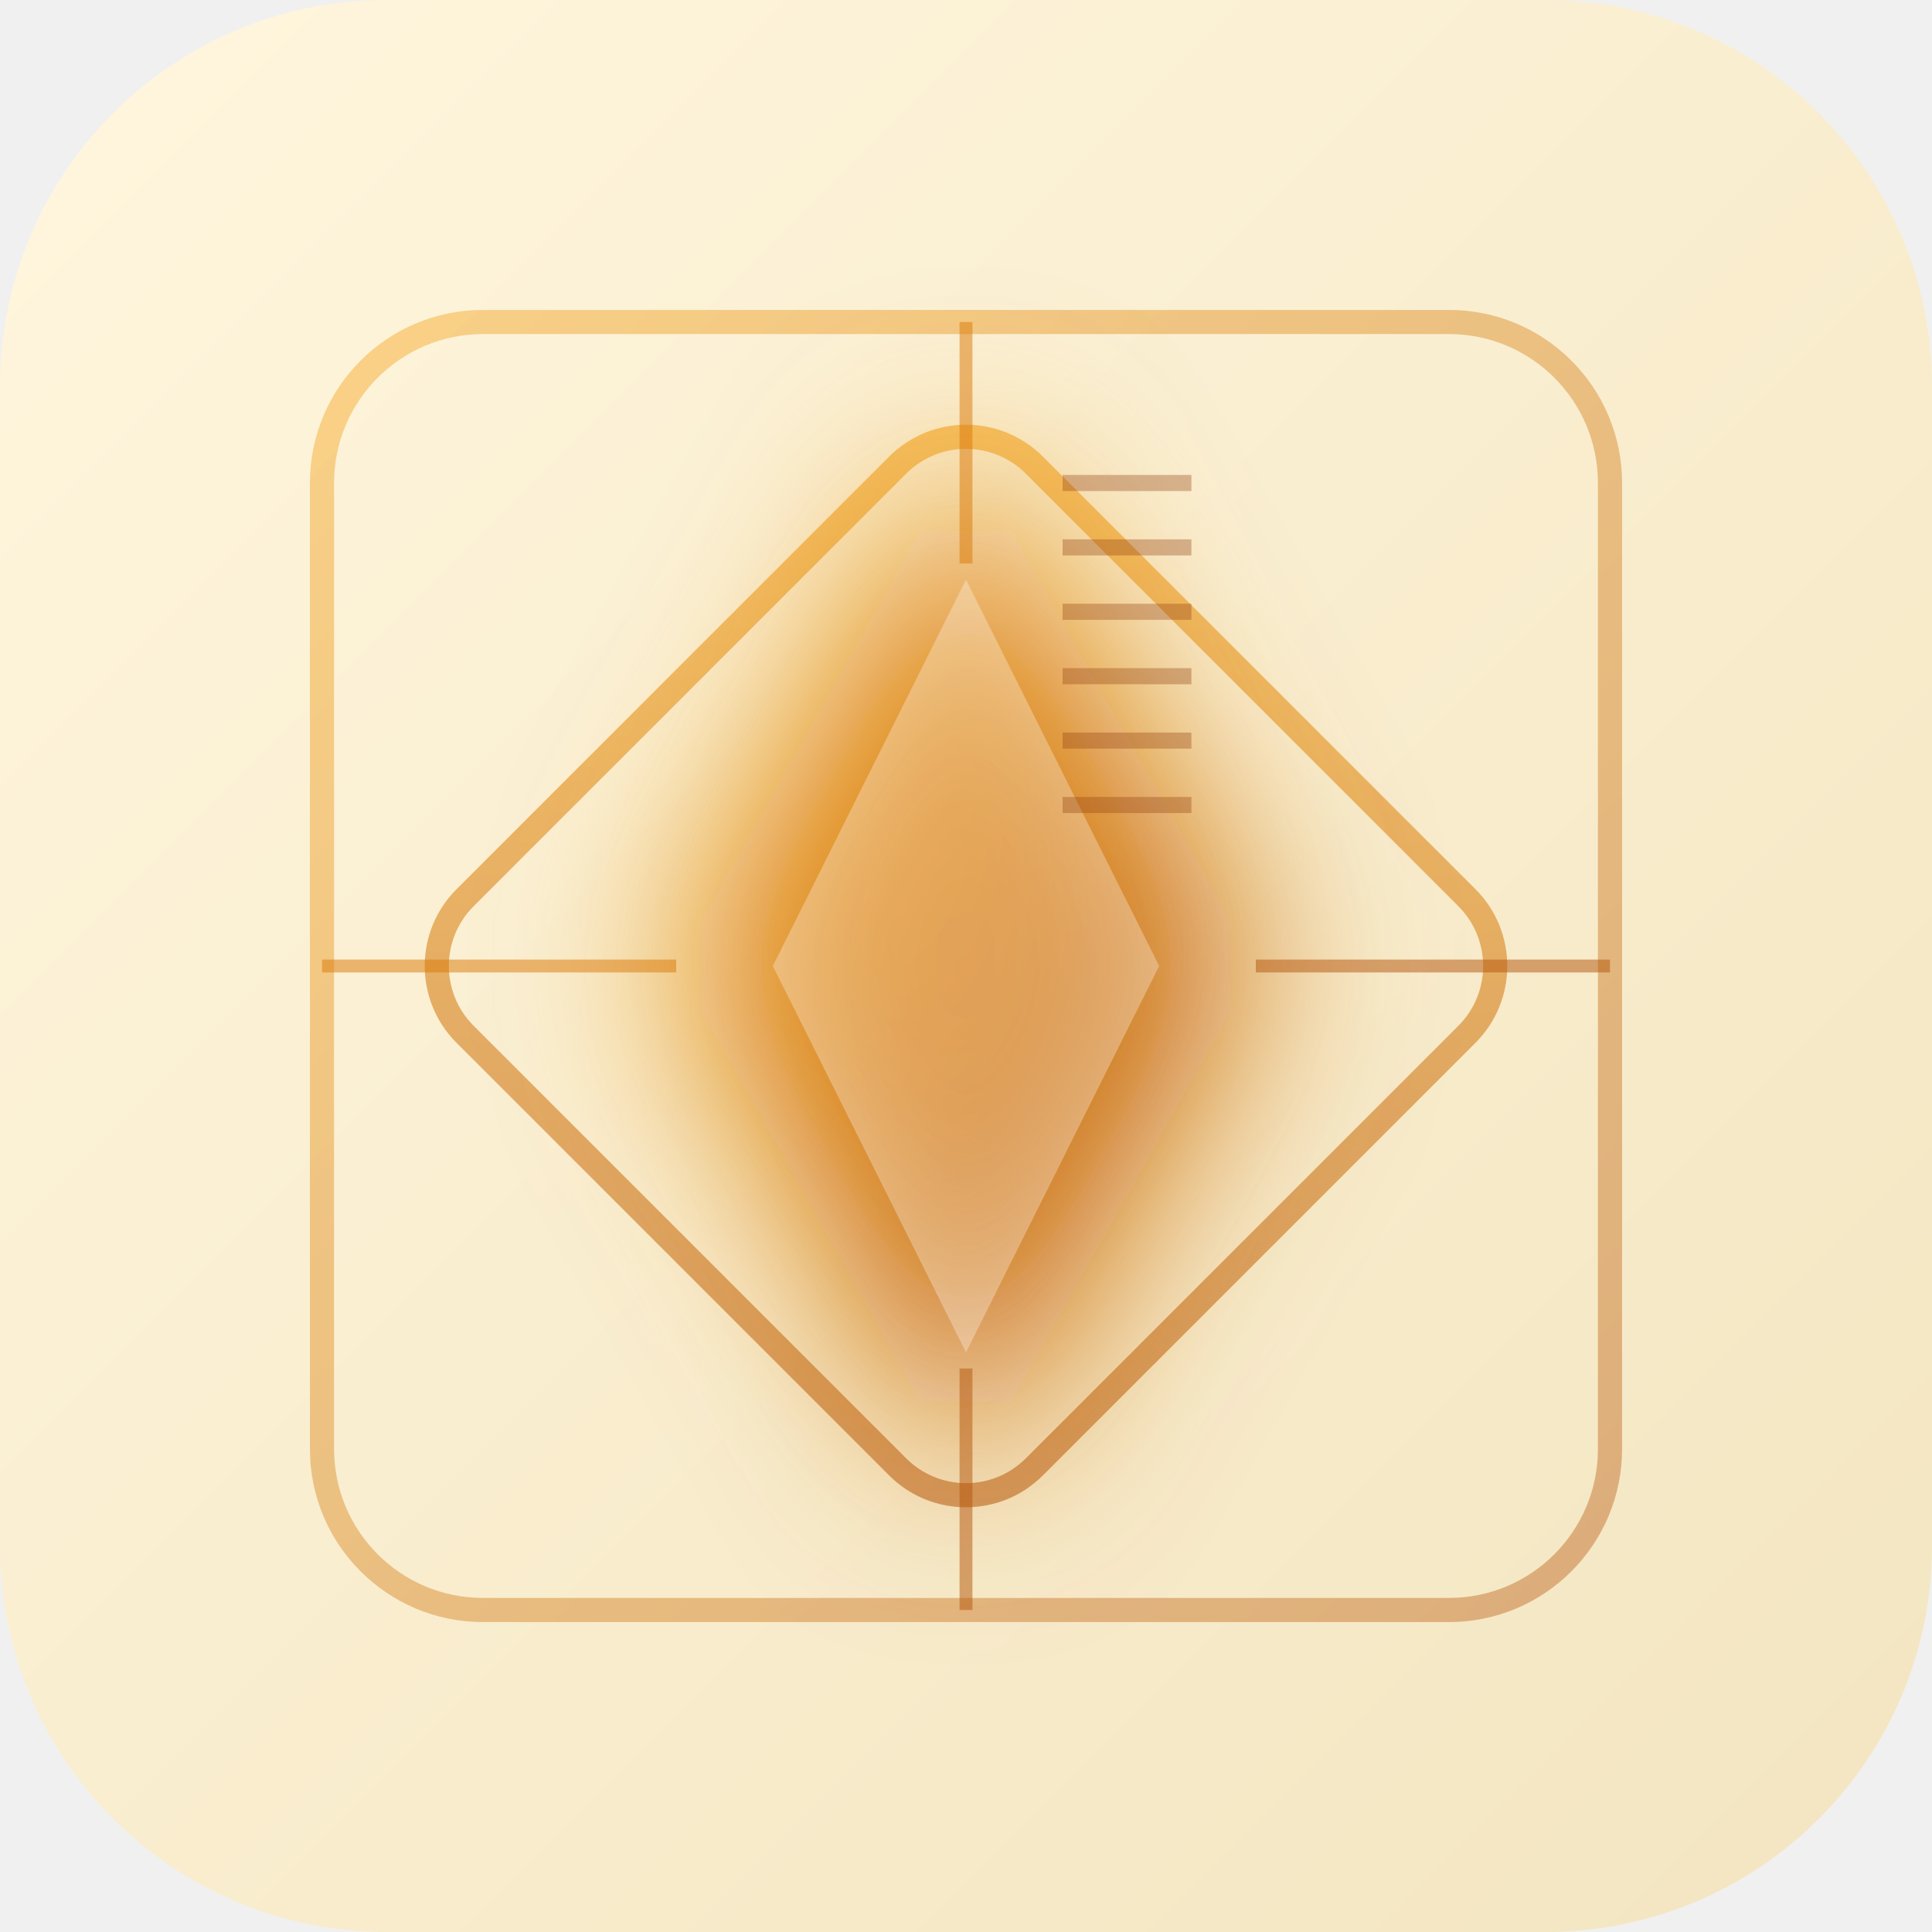
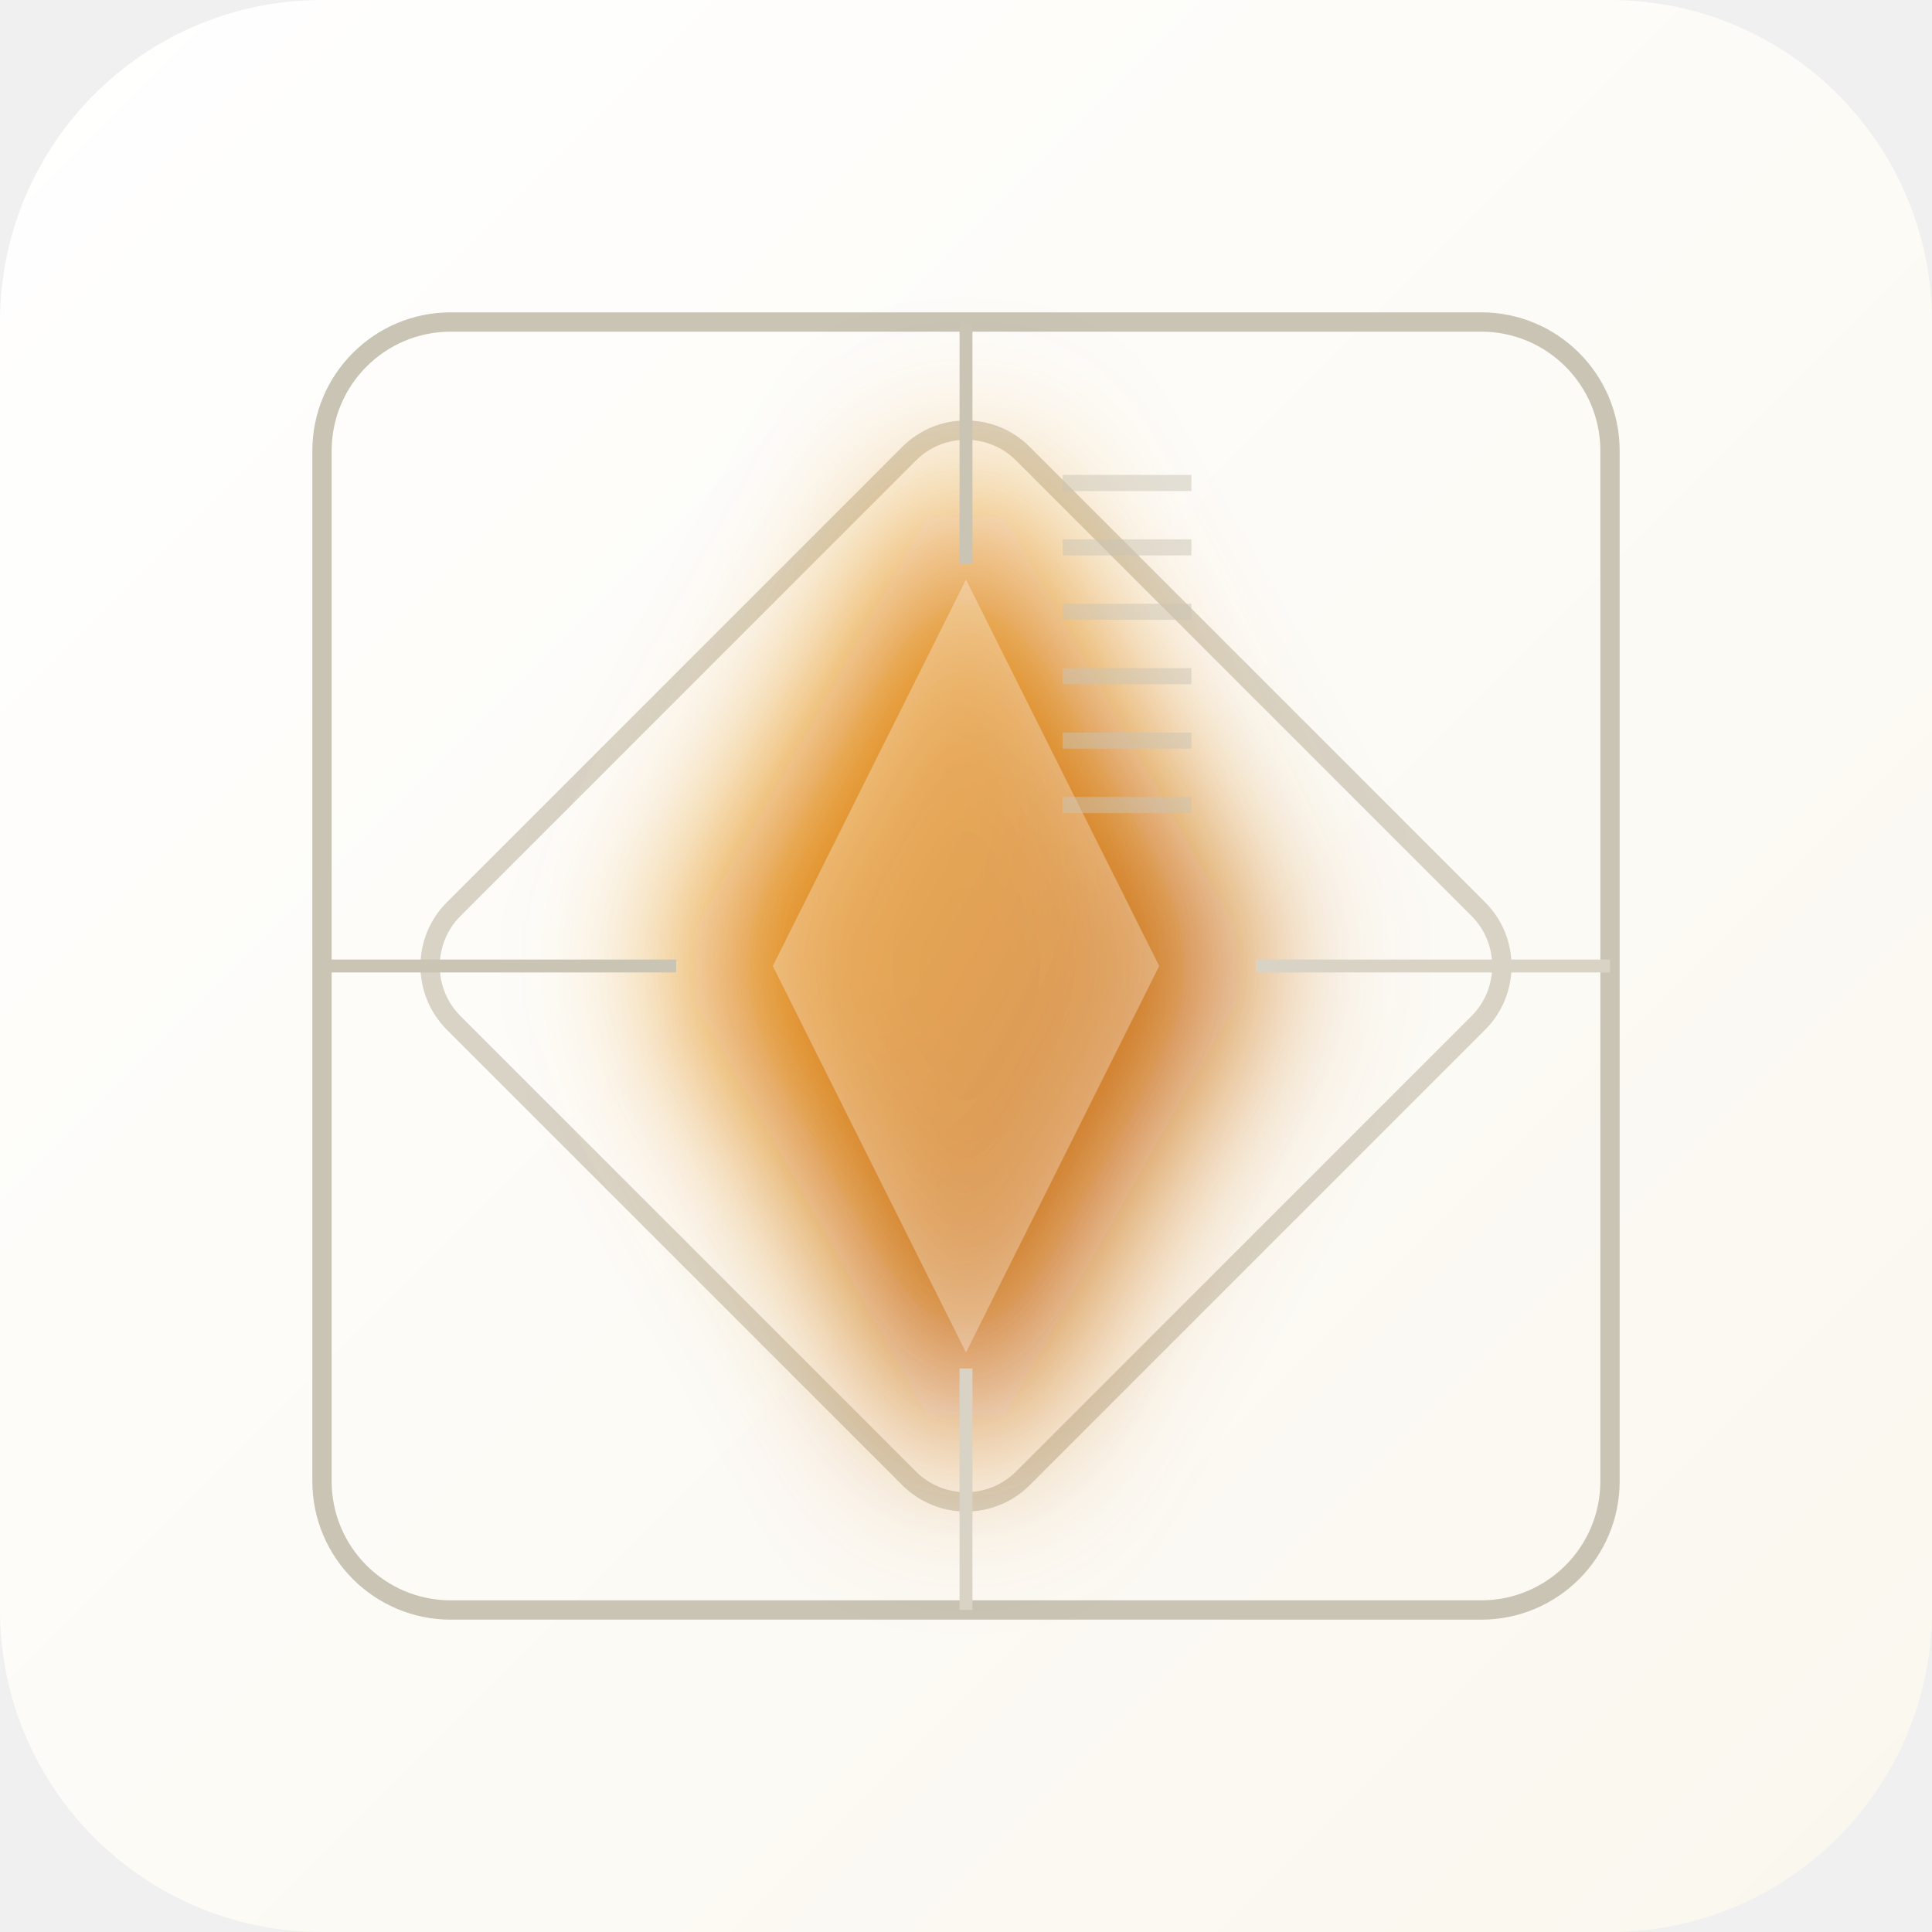
<svg xmlns="http://www.w3.org/2000/svg" width="120" height="120" viewBox="0 0 120 120">
  <defs>
    <linearGradient id="pg" x1="0%" y1="0%" x2="100%" y2="100%">
      <stop offset="0%" stop-color="#f59e0b" />
      <stop offset="100%" stop-color="#b45309" />
    </linearGradient>
    <linearGradient id="sg" x1="0%" y1="0%" x2="100%" y2="100%">
-       <stop offset="0%" stop-color="#fff6de" />
-       <stop offset="100%" stop-color="#f3e5c0" />
-     </linearGradient>
-     <linearGradient id="hex" x1="0%" y1="0%" x2="0%" y2="100%">
-       <stop offset="0%" stop-color="#f59e0b" />
-       <stop offset="100%" stop-color="#d97706" />
+       <stop offset="0%" stop-color="#ffffff" />
+       <stop offset="100%" stop-color="#faf7ee" />
    </linearGradient>
    <filter id="glow" x="-40%" y="-40%" width="180%" height="180%">
-       <feGaussianBlur in="SourceGraphic" stdDeviation="6" />
+       <feGaussianBlur in="SourceGraphic" stdDeviation="5" />
    </filter>
  </defs>
-   <rect width="120" height="120" rx="24" fill="url(#sg)" />
-   <rect x="20" y="20" width="80" height="80" rx="10" fill="none" stroke="url(#pg)" stroke-width="1.5" opacity="0.4" />
-   <rect x="35" y="35" width="50" height="50" rx="6" fill="none" stroke="url(#pg)" stroke-width="1.5" opacity="0.55" transform="rotate(45 60 60)" />
+   <rect width="120" height="120" rx="20" fill="url(#sg)" />
+   <rect x="20" y="20" width="80" height="80" rx="8" fill="none" stroke="#c9c4b4" stroke-width="1.2" />
+   <rect x="35" y="35" width="50" height="50" rx="5" fill="none" stroke="#d8d3c5" stroke-width="1.2" transform="rotate(45 60 60)" />
  <polygon points="60,28 78,60 60,92 42,60" fill="url(#pg)" filter="url(#glow)" />
  <polygon points="60,36 72,60 60,84 48,60" fill="#ffffff" opacity="0.3" />
-   <g stroke="#92400e" stroke-width="1" opacity="0.35">
+   <g stroke="#c9c4b4" stroke-width="1" opacity="0.5">
    <line x1="66" y1="30" x2="74" y2="30" />
    <line x1="66" y1="34" x2="74" y2="34" />
    <line x1="66" y1="38" x2="74" y2="38" />
    <line x1="66" y1="42" x2="74" y2="42" />
    <line x1="66" y1="46" x2="74" y2="46" />
    <line x1="66" y1="50" x2="74" y2="50" />
  </g>
-   <line x1="20" y1="60" x2="42" y2="60" stroke="#d97706" stroke-width="0.8" opacity="0.5" />
-   <line x1="78" y1="60" x2="100" y2="60" stroke="#b45309" stroke-width="0.8" opacity="0.5" />
-   <line x1="60" y1="20" x2="60" y2="35" stroke="#d97706" stroke-width="0.8" opacity="0.5" />
-   <line x1="60" y1="85" x2="60" y2="100" stroke="#b45309" stroke-width="0.8" opacity="0.5" />
+   <line x1="20" y1="60" x2="42" y2="60" stroke="#c9c4b4" stroke-width="0.8" />
+   <line x1="78" y1="60" x2="100" y2="60" stroke="#d8d3c5" stroke-width="0.8" />
+   <line x1="60" y1="20" x2="60" y2="35" stroke="#c9c4b4" stroke-width="0.8" />
+   <line x1="60" y1="85" x2="60" y2="100" stroke="#d8d3c5" stroke-width="0.8" />
</svg>
